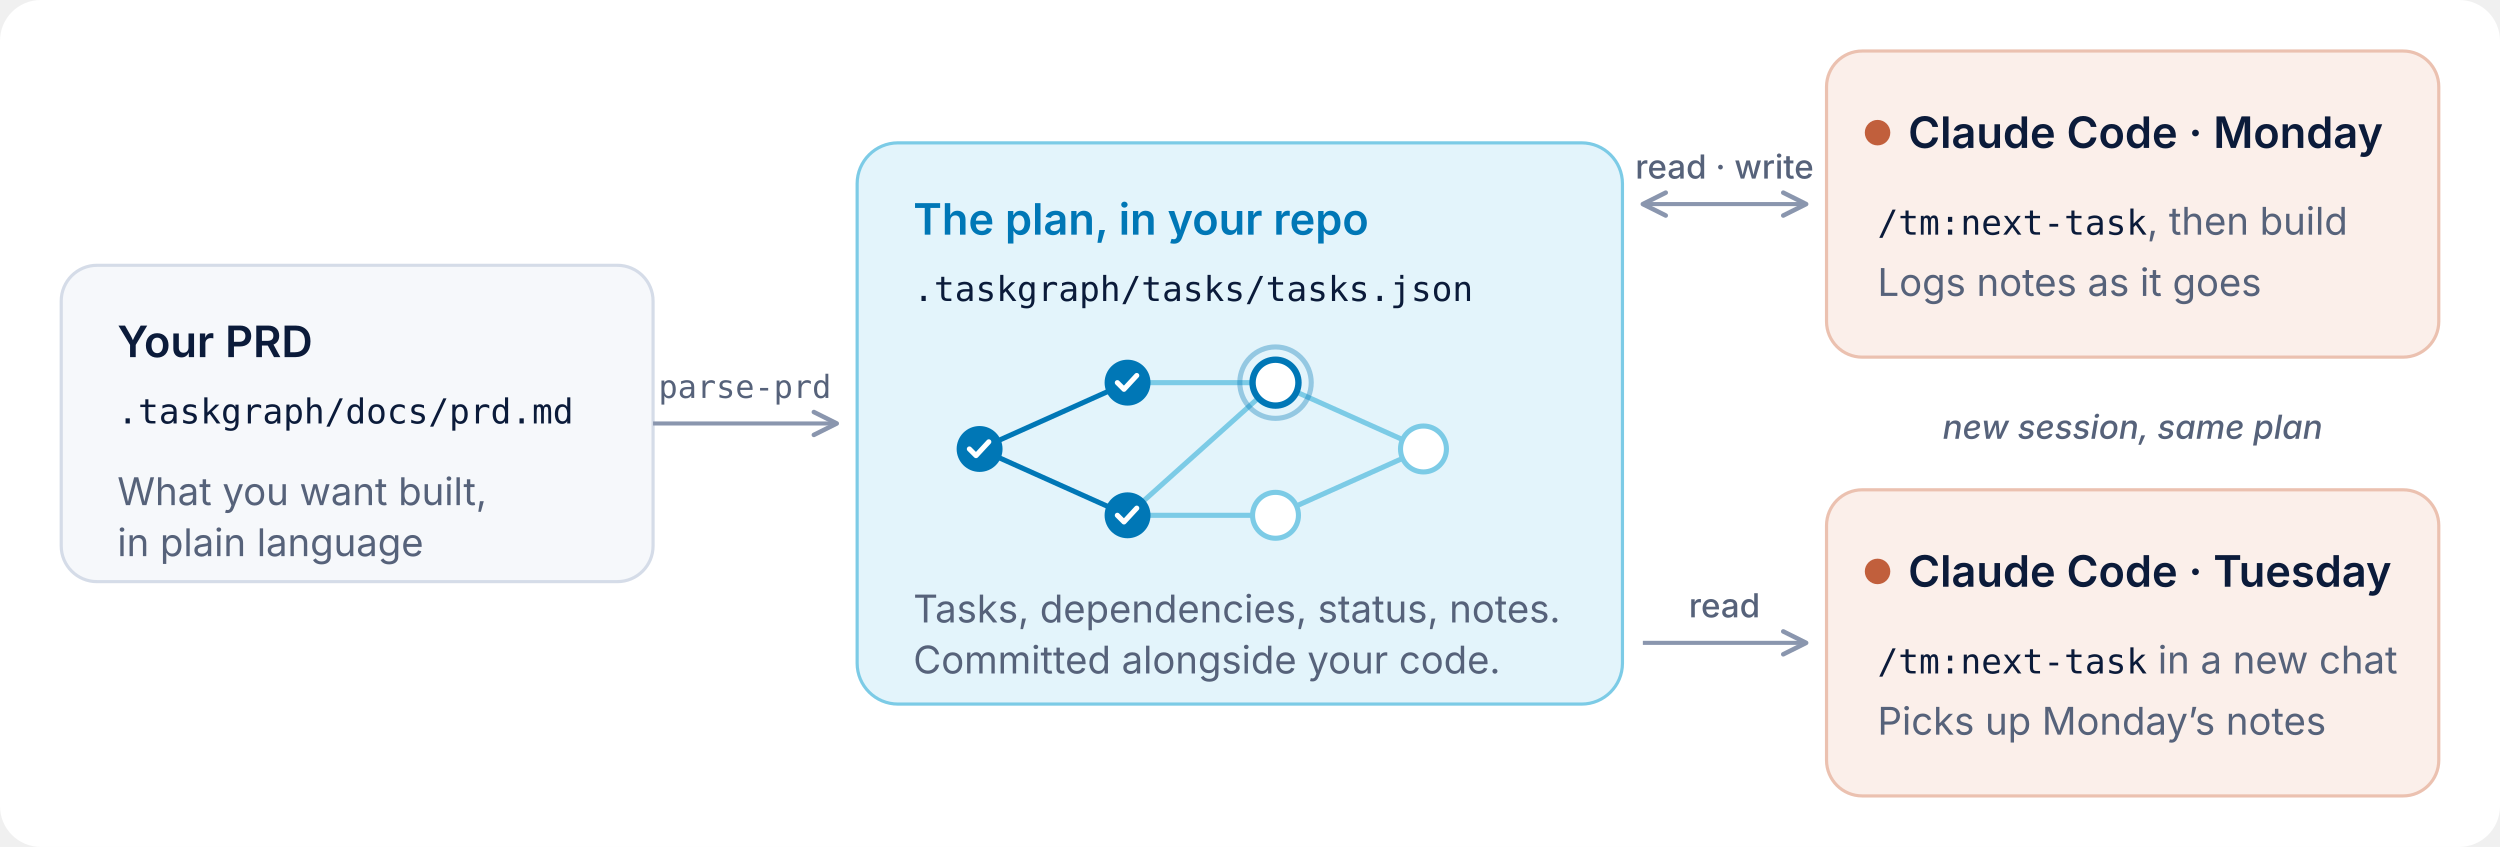
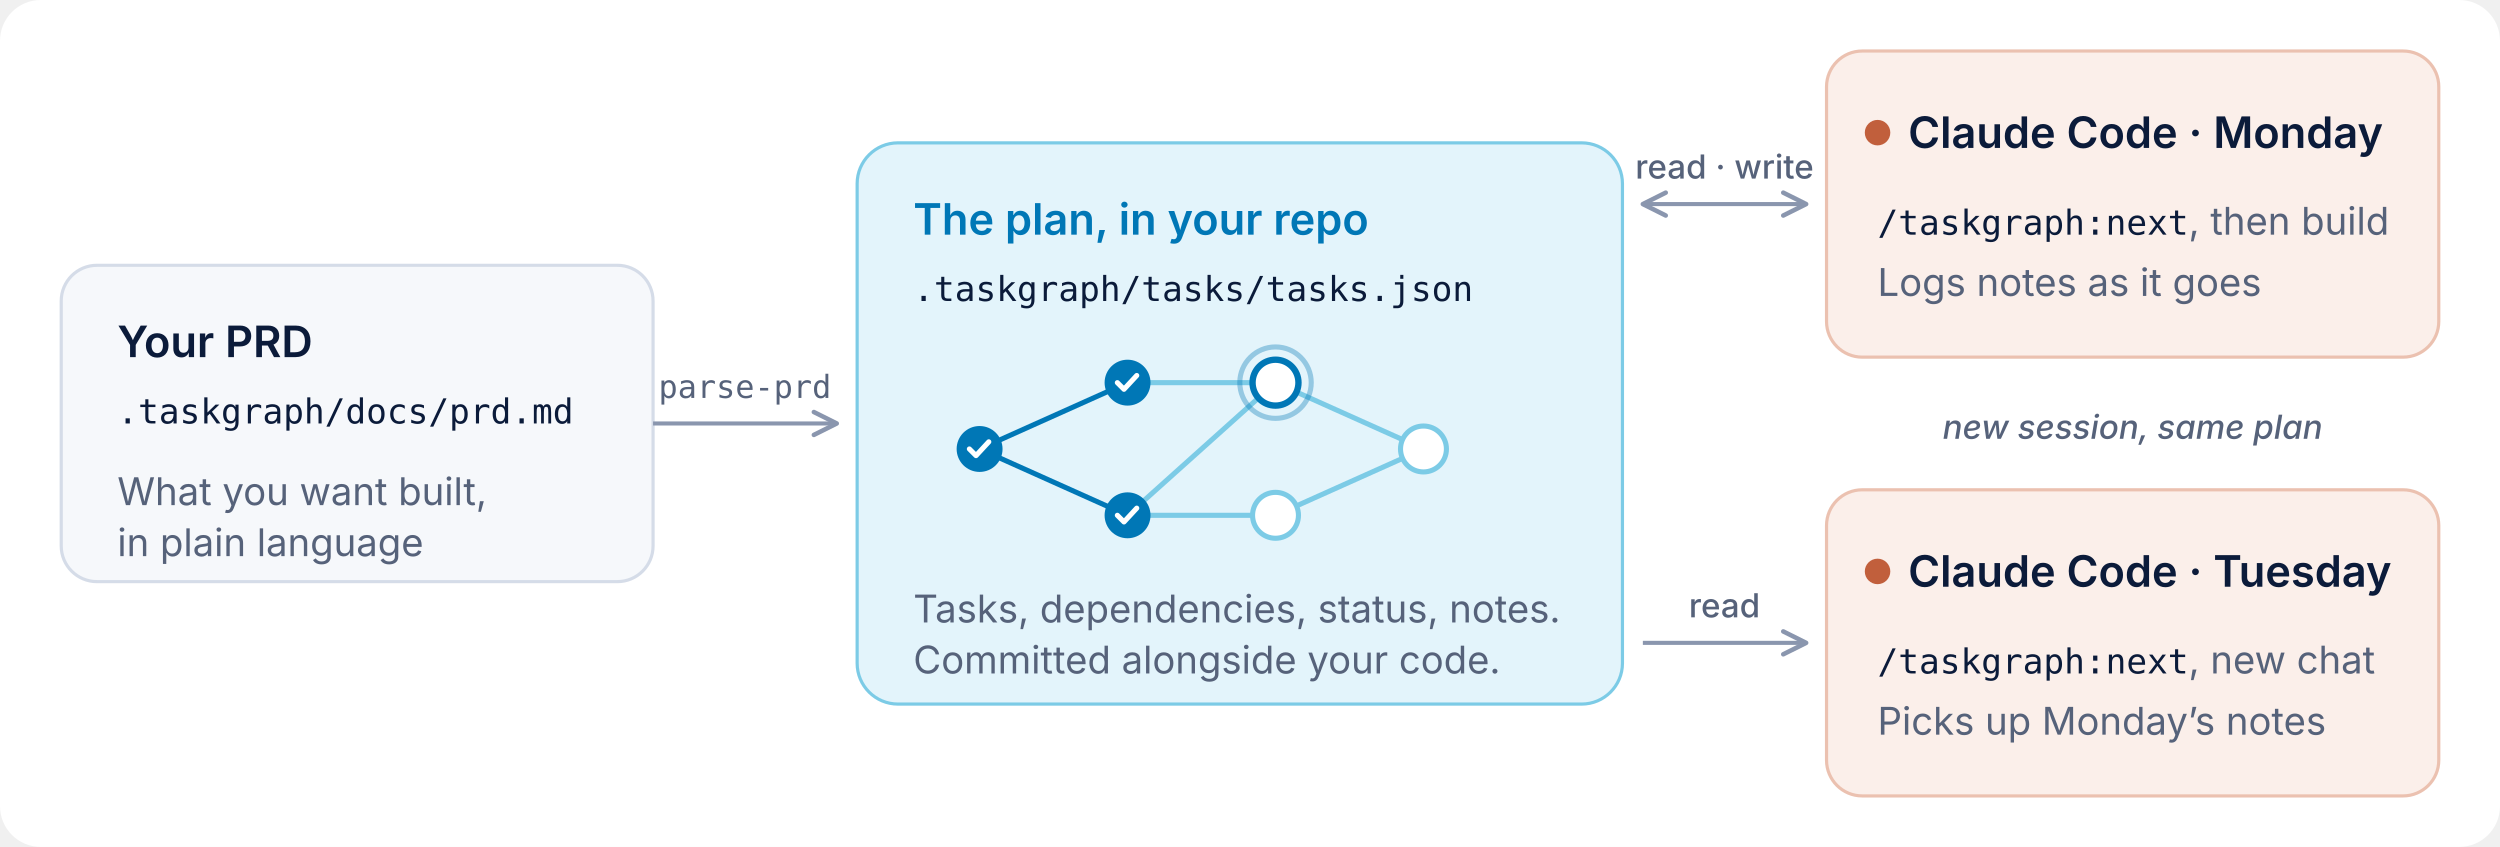
<svg xmlns="http://www.w3.org/2000/svg" viewBox="0 0 980 332" width="980" height="332" role="img" aria-labelledby="t d">
  <defs>
    <marker id="ah" viewBox="0 0 10 10" refX="9" refY="5" markerWidth="7" markerHeight="7" orient="auto">
      <path d="M1 1 L9 5 L1 9" fill="none" stroke="#8A96AE" stroke-width="1.6" stroke-linecap="round" stroke-linejoin="round" />
    </marker>
    <marker id="ahs" viewBox="0 0 10 10" refX="1" refY="5" markerWidth="7" markerHeight="7" orient="auto">
      <path d="M9 1 L1 5 L9 9" fill="none" stroke="#8A96AE" stroke-width="1.6" stroke-linecap="round" stroke-linejoin="round" />
    </marker>
  </defs>
  <style>
.h{font:600 17px -apple-system,BlinkMacSystemFont,'Segoe UI',Inter,Helvetica,Arial,sans-serif;fill:#0B1B3A} .acc{fill:#0077B6}
.s{font:400 15px -apple-system,BlinkMacSystemFont,'Segoe UI',Inter,Helvetica,Arial,sans-serif;fill:#56627A}
.code{font:500 13.5px 'SF Mono',Menlo,Consolas,'DejaVu Sans Mono',monospace;fill:#0B1B3A}
.lbl{font:500 13px -apple-system,BlinkMacSystemFont,'Segoe UI',Inter,Helvetica,Arial,sans-serif;fill:#56627A} .cmd{font-family:'SF Mono',Menlo,Consolas,'DejaVu Sans Mono',monospace;font-size:12.5px}
.mut{font-style:italic}
</style>
  <rect width="980" height="332" rx="16" fill="#FFFFFF" />
  <rect x="24" y="104" width="232" height="124" rx="14" fill="#F6F8FB" stroke="#D5DCE8" stroke-width="1.25" />
  <text x="46" y="140" class="h" text-anchor="start">Your PRD</text>
  <text x="46" y="166" class="code" text-anchor="start">.taskgraph/docs/prd.md</text>
  <text x="46" y="198" class="s" text-anchor="start">What you want built,</text>
  <text x="46" y="218" class="s" text-anchor="start">in plain language</text>
  <rect x="336" y="56" width="300" height="220" rx="16" fill="#E3F4FB" stroke="#7CCBE6" stroke-width="1.25" />
  <text x="358" y="92" class="h acc" text-anchor="start">The plan, in your repo</text>
  <text x="358" y="118" class="code" text-anchor="start">.taskgraph/tasks/tasks.json</text>
  <line x1="384" y1="176" x2="442" y2="150" stroke="#0077B6" stroke-width="2" />
  <line x1="384" y1="176" x2="442" y2="202" stroke="#0077B6" stroke-width="2" />
  <line x1="442" y1="150" x2="500" y2="150" stroke="#7CCBE6" stroke-width="2" />
  <line x1="442" y1="202" x2="500" y2="150" stroke="#7CCBE6" stroke-width="2" />
  <line x1="442" y1="202" x2="500" y2="202" stroke="#7CCBE6" stroke-width="2" />
  <line x1="500" y1="150" x2="558" y2="176" stroke="#7CCBE6" stroke-width="2" />
  <line x1="500" y1="202" x2="558" y2="176" stroke="#7CCBE6" stroke-width="2" />
  <circle cx="384" cy="176" r="9" fill="#0077B6" />
  <path d="M380 176 l2.6 2.6 l5 -5.4" fill="none" stroke="#FFFFFF" stroke-width="2" stroke-linecap="round" stroke-linejoin="round" />
  <circle cx="442" cy="150" r="9" fill="#0077B6" />
  <path d="M438 150 l2.6 2.6 l5 -5.4" fill="none" stroke="#FFFFFF" stroke-width="2" stroke-linecap="round" stroke-linejoin="round" />
  <circle cx="442" cy="202" r="9" fill="#0077B6" />
  <path d="M438 202 l2.6 2.6 l5 -5.4" fill="none" stroke="#FFFFFF" stroke-width="2" stroke-linecap="round" stroke-linejoin="round" />
  <circle cx="500" cy="150" r="9" fill="#FFFFFF" stroke="#0077B6" stroke-width="2.5" />
  <circle cx="500" cy="150" r="14" fill="none" stroke="#0077B6" stroke-opacity=".35" stroke-width="2" />
  <circle cx="500" cy="202" r="9" fill="#FFFFFF" stroke="#7CCBE6" stroke-width="2" />
  <circle cx="558" cy="176" r="9" fill="#FFFFFF" stroke="#7CCBE6" stroke-width="2" />
  <text x="358" y="244" class="s" text-anchor="start">Tasks, dependencies, status, notes.</text>
  <text x="358" y="264" class="s" text-anchor="start">Committed alongside your code.</text>
  <rect x="716" y="20" width="240" height="120" rx="14" fill="#FBEFEA" stroke="#EBC1B0" stroke-width="1.25" />
  <circle cx="736" cy="52" r="5" fill="#C15F3C" />
  <text x="748" y="58" class="h" text-anchor="start">Claude Code · Monday</text>
  <text x="736" y="92" class="s">
-     <tspan class="code">/tm:next-task</tspan>, then build</text>
+     <tspan class="code">/taskgraph:next</tspan>, then build</text>
  <text x="736" y="116" class="s" text-anchor="start">Logs notes as it goes</text>
  <rect x="716" y="192" width="240" height="120" rx="14" fill="#FBEFEA" stroke="#EBC1B0" stroke-width="1.25" />
  <circle cx="736" cy="224" r="5" fill="#C15F3C" />
  <text x="748" y="230" class="h" text-anchor="start">Claude Code · Tuesday</text>
  <text x="736" y="264" class="s">
-     <tspan class="code">/tm:next-task</tspan> in a new chat</text>
+     <tspan class="code">/taskgraph:next</tspan>, new chat</text>
  <text x="736" y="288" class="s" text-anchor="start">Picks up Monday’s notes</text>
  <path d="M256 166 H328" fill="none" stroke="#8A96AE" stroke-width="1.6" marker-end="url(#ah)" />
  <text x="292" y="156" class="lbl cmd" text-anchor="middle">parse-prd</text>
  <path d="M644 80 H708" fill="none" stroke="#8A96AE" stroke-width="1.6" marker-end="url(#ah)" marker-start="url(#ahs)" />
  <text x="676" y="70" class="lbl" text-anchor="middle">read · write</text>
  <path d="M644 252 H708" fill="none" stroke="#8A96AE" stroke-width="1.6" marker-end="url(#ah)" />
  <text x="676" y="242" class="lbl" text-anchor="middle">read</text>
  <text x="836" y="172" class="lbl mut" text-anchor="middle">new session, same plan</text>
</svg>
